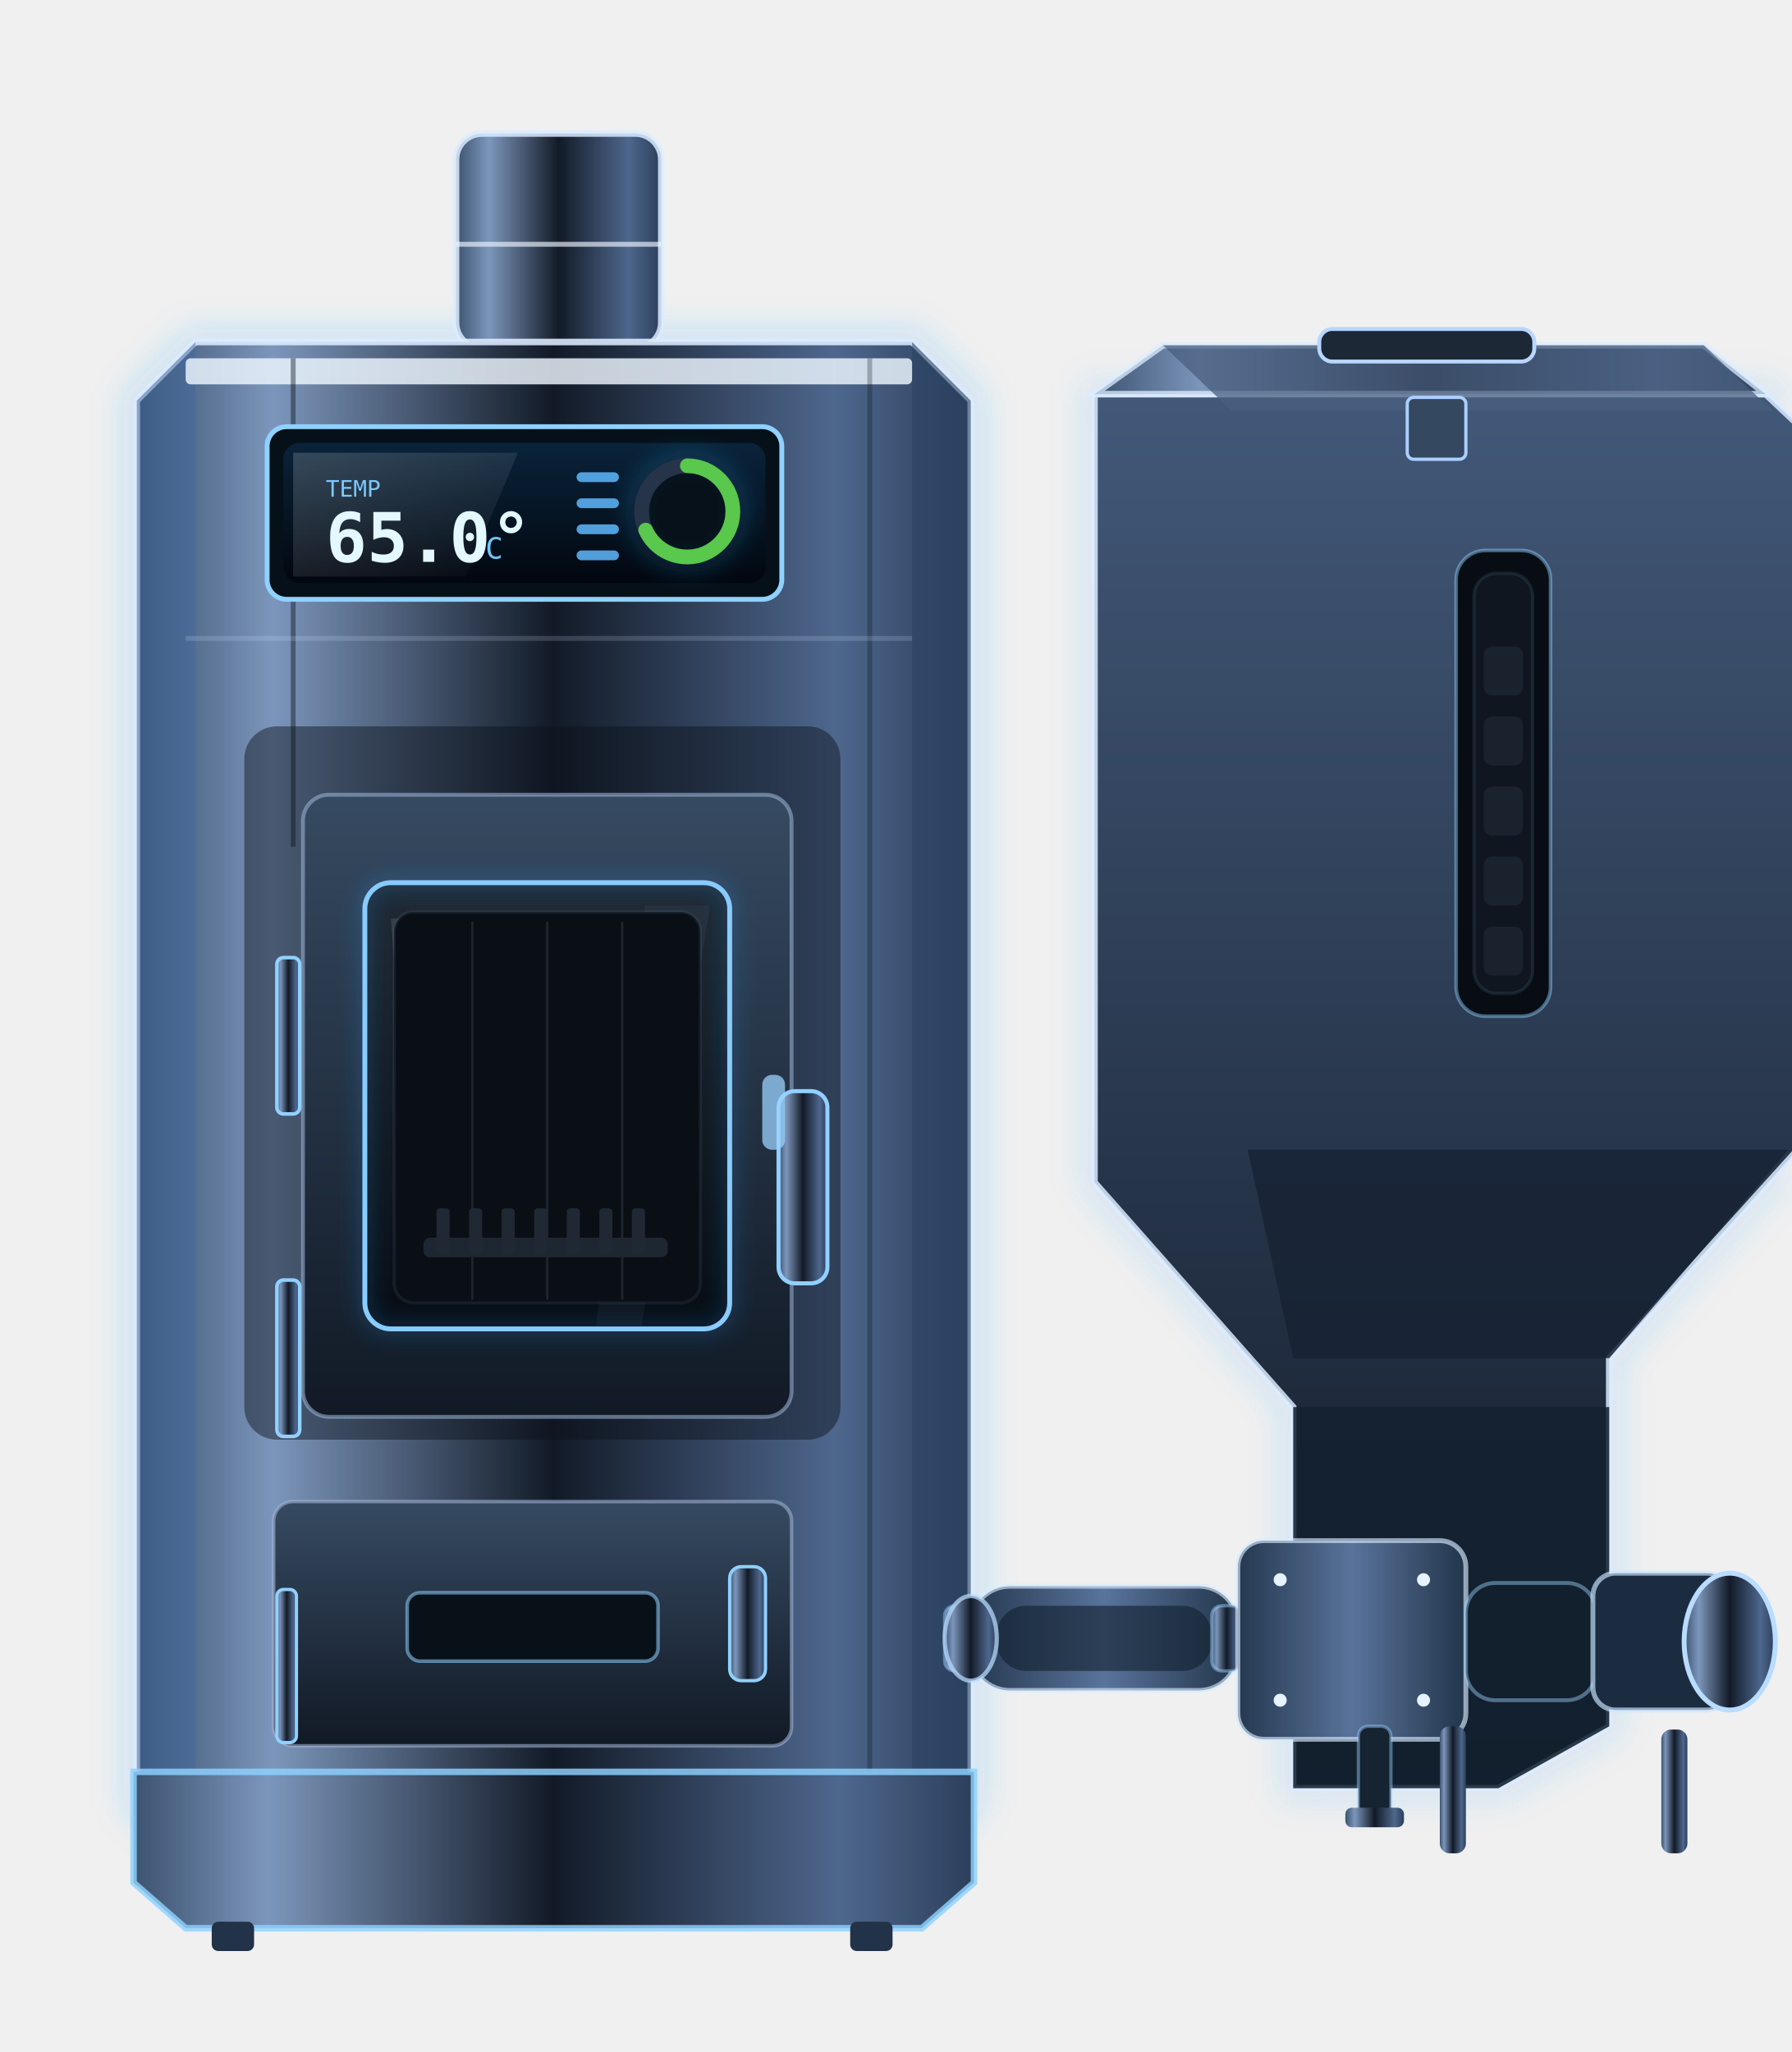
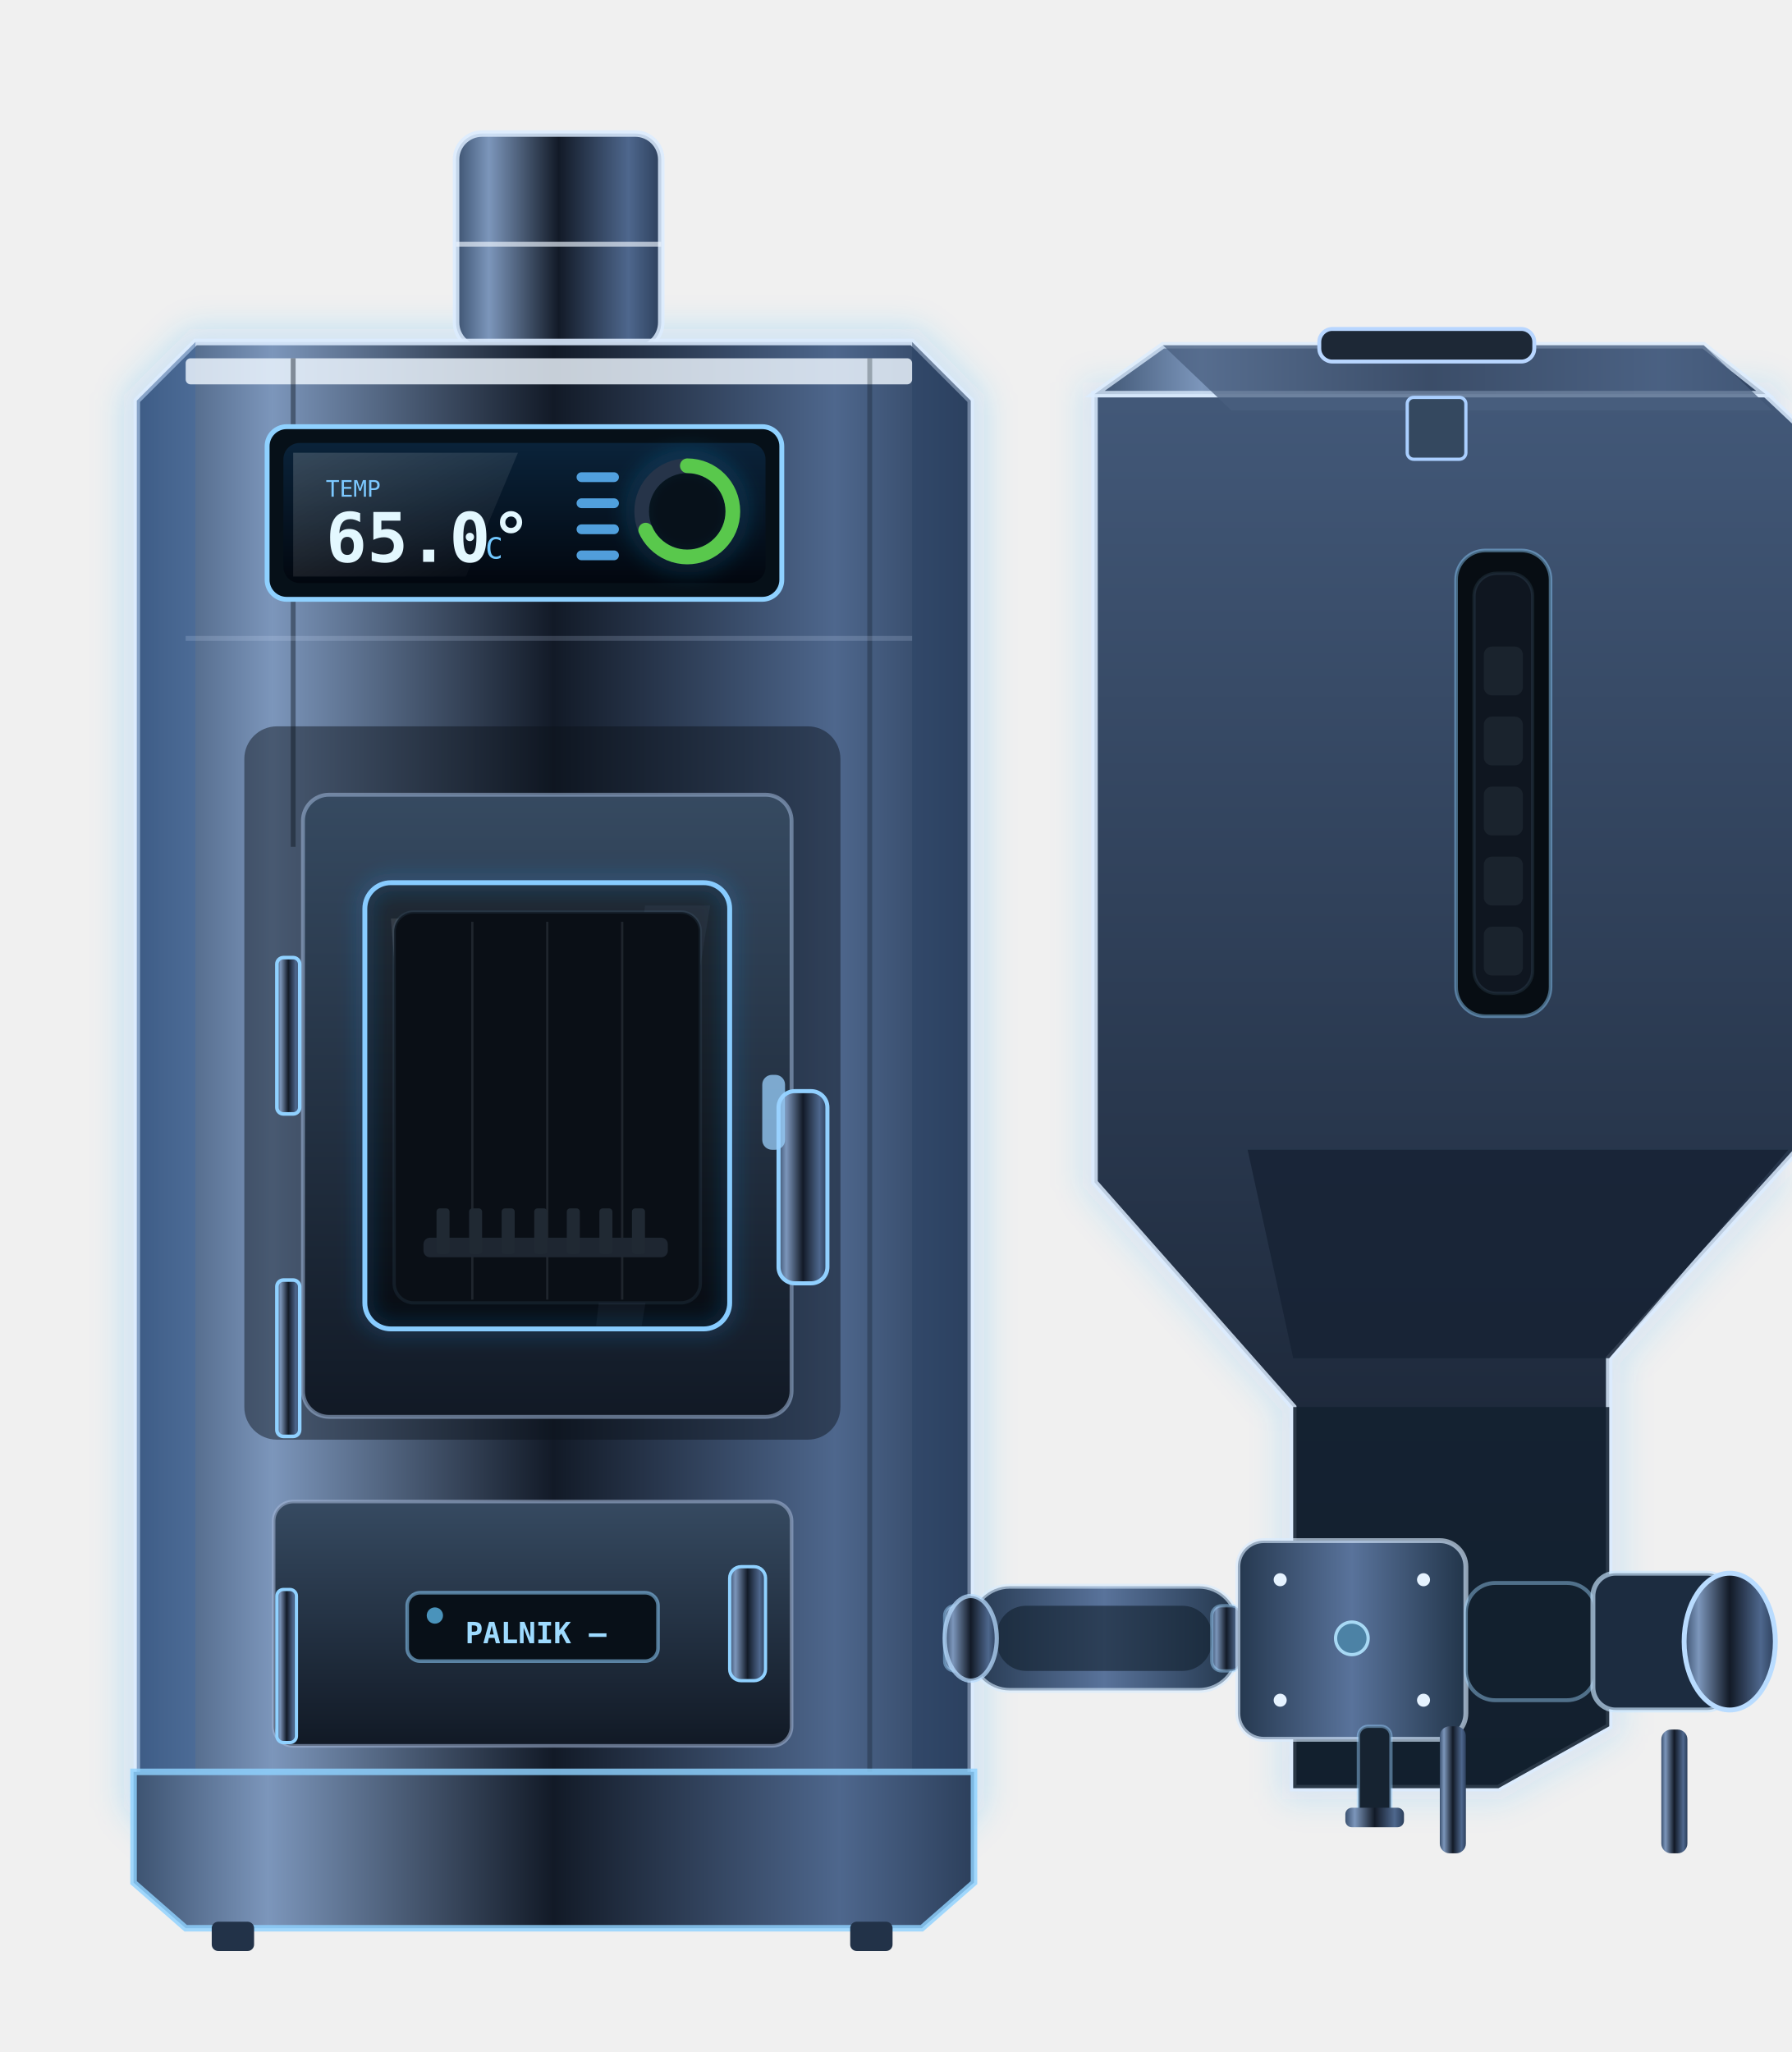
<svg xmlns="http://www.w3.org/2000/svg" viewBox="0 0 1100 1260">
  <defs>
    <linearGradient id="steelFront" x1="0" y1="0" x2="1" y2="0">
      <stop offset="0" stop-color="#3c5270" />
      <stop offset=".16" stop-color="#7c96bb" />
      <stop offset=".5" stop-color="#121a27" />
      <stop offset=".84" stop-color="#4e678d" />
      <stop offset="1" stop-color="#2c3f5b" />
    </linearGradient>
    <linearGradient id="steelPanel" x1="0" y1="0" x2="0" y2="1">
      <stop offset="0" stop-color="#364a61" />
      <stop offset="1" stop-color="#111925" />
    </linearGradient>
    <linearGradient id="edgeGlowGrad" x1="0" y1="0" x2="0" y2="1">
      <stop offset="0" stop-color="#dbe9ff" />
      <stop offset="1" stop-color="#8ecfff" />
    </linearGradient>
    <linearGradient id="darkGlass" x1="0" y1="0" x2="0" y2="1">
      <stop offset="0" stop-color="#202a35" />
      <stop offset="1" stop-color="#070c13" />
    </linearGradient>
    <linearGradient id="screenGlass" x1="0" y1="0" x2="0" y2="1">
      <stop offset="0" stop-color="#0a233a" />
      <stop offset="1" stop-color="#02070f" />
    </linearGradient>
    <linearGradient id="screenHighlight" x1="0" y1="0" x2="1" y2="1">
      <stop offset="0" stop-color="#ffffff" stop-opacity=".18" />
      <stop offset="1" stop-color="#ffffff" stop-opacity="0" />
    </linearGradient>
    <linearGradient id="hopperGrad" x1="0" y1="0" x2="0" y2="1">
      <stop offset="0" stop-color="#425878" />
      <stop offset="1" stop-color="#111926" />
    </linearGradient>
    <linearGradient id="motorGrad" x1="0" y1="0" x2="1" y2="0">
      <stop offset="0" stop-color="#25384f" />
      <stop offset=".5" stop-color="#59739b" />
      <stop offset="1" stop-color="#22354a" />
    </linearGradient>
    <filter id="blueGlow" x="-25%" y="-25%" width="150%" height="150%">
      <feGaussianBlur stdDeviation="10" />
    </filter>
    <filter id="softBlueGlow" x="-25%" y="-25%" width="150%" height="150%">
      <feGaussianBlur stdDeviation="6" />
    </filter>
    <clipPath id="pelletBurnerClip">
      <rect x="242" y="560" width="188" height="240" rx="12" />
    </clipPath>
  </defs>
  <g id="aura">
    <path d="M120 210 L560 210 L596 246 L596 1106 L560 1140 L120 1140 L84 1106 L84 246 Z" fill="none" stroke="#2aa5ff" stroke-opacity=".22" stroke-width="16" filter="url(#blueGlow)" />
    <path d="M672 242 L1084 242 L1120 276 L1120 688 L988 834 L988 1060 L920 1098 L794 1098 L794 864 L672 726 Z" fill="none" stroke="#2aa5ff" stroke-opacity=".18" stroke-width="14" filter="url(#blueGlow)" />
  </g>
  <g id="chimney">
    <rect x="280" y="82" width="126" height="132" rx="16" fill="url(#steelFront)" stroke="#dcecff" stroke-opacity=".85" stroke-width="4" />
    <line x1="280" y1="150" x2="406" y2="150" stroke="#edf5ff" stroke-opacity=".66" stroke-width="3" />
  </g>
  <g id="stoveBody">
    <path d="M120 210 L560 210 L596 246 L596 1106 L560 1140 L120 1140 L84 1106 L84 246 Z" fill="url(#steelFront)" stroke="#dcecff" stroke-opacity=".88" stroke-width="4" />
    <path d="M84 246 L120 210 V1140 L84 1106 Z" fill="#40699f" opacity=".48" />
    <path d="M560 210 L596 246 V1106 L560 1140 Z" fill="#2a4263" opacity=".56" />
    <rect x="114" y="220" width="446" height="16" rx="3" fill="#eef6ff" opacity=".82" />
    <line x1="180" y1="220" x2="180" y2="520" stroke="#0a121b" stroke-opacity=".42" stroke-width="3" />
    <line x1="534" y1="220" x2="534" y2="1140" stroke="#0a121b" stroke-opacity=".28" stroke-width="3" />
    <line x1="114" y1="392" x2="560" y2="392" stroke="#d6e8ff" stroke-opacity=".18" stroke-width="3" />
  </g>
  <g id="displayPanel">
    <rect x="164" y="262" width="316" height="106" rx="12" fill="#061018" stroke="#8fd1ff" stroke-width="3" />
    <rect x="174" y="272" width="296" height="86" rx="10" fill="url(#screenGlass)" />
    <path d="M180 278 H318 L286 354 H180 Z" fill="url(#screenHighlight)" />
    <text x="200" y="305" font-size="14" fill="#7cc8ff" font-family="monospace">TEMP</text>
+     <text id="pelletTestIndicator" x="312" y="298" text-anchor="end" font-size="15" font-family="monospace" font-weight="700" fill="#f8bf73" visibility="hidden">TEST</text>
    <text id="tempValue" x="200" y="345" font-size="42" fill="#e3f8ff" font-family="monospace" font-weight="700">65.0°</text>
    <text x="298" y="343" font-size="18" fill="#72c8ff" font-family="monospace">C</text>
    <g opacity=".84" fill="#5fb9ff">
      <rect x="354" y="290" width="26" height="6" rx="3" />
      <rect x="354" y="306" width="26" height="6" rx="3" />
      <rect x="354" y="322" width="26" height="6" rx="3" />
      <rect x="354" y="338" width="26" height="6" rx="3" />
    </g>
    <circle cx="422" cy="314" r="28" fill="#07111a" stroke="#88d0ff" stroke-width="4" />
    <circle id="statusRingGlow" cx="422" cy="314" r="34" fill="none" stroke="#2ab2ff" stroke-opacity=".26" stroke-width="6" filter="url(#softBlueGlow)" />
    <path d="M422 286 A 28 28 0 1 1 421.9 286" fill="none" stroke="#263449" stroke-width="9" stroke-linecap="round" />
    <path id="statusArc" d="M422 286 A 28 28 0 1 1 421.9 286" fill="none" stroke="#59c84c" stroke-width="9" stroke-linecap="round" stroke-dasharray="120 176" />
  </g>
  <g id="doorSection">
    <rect x="150" y="446" width="366" height="438" rx="20" fill="#0b121b" opacity=".46" />
    <rect x="186" y="488" width="300" height="382" rx="16" fill="url(#steelPanel)" stroke="#9eb4d6" stroke-opacity=".56" stroke-width="2.4" />
    <rect x="224" y="542" width="224" height="274" rx="16" fill="url(#darkGlass)" stroke="#92d1ff" stroke-width="3" />
    <rect id="doorGlowFrame" x="224" y="542" width="224" height="274" rx="16" fill="none" stroke="#2aa5ff" stroke-opacity=".18" stroke-width="10" filter="url(#softBlueGlow)" />
    <path d="M240 564 h46 v178 l-32 0 z" fill="#ffffff" opacity=".10" />
    <path d="M436 556 h-40 l-30 258 h28 z" fill="#a4d8ff" opacity=".05" />
    <g id="emptyBurner">
      <rect x="242" y="560" width="188" height="240" rx="12" fill="#0a0f16" />
      <rect x="242" y="560" width="188" height="240" rx="12" fill="none" stroke="#8ecfff" stroke-opacity=".08" stroke-width="2" />
      <g opacity=".10" stroke="#ddeaff" stroke-width="1.4">
        <line x1="290" y1="566" x2="290" y2="798" />
        <line x1="336" y1="566" x2="336" y2="798" />
        <line x1="382" y1="566" x2="382" y2="798" />
      </g>
      <rect x="260" y="760" width="150" height="12" rx="4" fill="#1e2631" />
      <g fill="#202933">
        <rect x="268" y="742" width="8" height="28" rx="2" />
        <rect x="288" y="742" width="8" height="28" rx="2" />
        <rect x="308" y="742" width="8" height="28" rx="2" />
        <rect x="328" y="742" width="8" height="28" rx="2" />
        <rect x="348" y="742" width="8" height="28" rx="2" />
        <rect x="368" y="742" width="8" height="28" rx="2" />
        <rect x="388" y="742" width="8" height="28" rx="2" />
      </g>
      <g id="combustionSlot" />
    </g>
    <g fill="url(#steelFront)" stroke="#90d1ff" stroke-width="2.2">
      <rect x="170" y="588" width="14" height="96" rx="4" />
      <rect x="170" y="786" width="14" height="96" rx="4" />
    </g>
    <g id="mainHandle">
      <rect x="478" y="670" width="30" height="118" rx="10" fill="url(#steelFront)" stroke="#91d0ff" stroke-width="2.5" />
      <rect x="468" y="660" width="14" height="46" rx="6" fill="#9bd2ff" opacity=".74" />
    </g>
  </g>
  <g id="drawerSection">
    <rect x="168" y="922" width="318" height="150" rx="12" fill="url(#steelPanel)" stroke="#a4b7d7" stroke-opacity=".56" stroke-width="2.2" />
    <rect x="250" y="978" width="154" height="42" rx="8" fill="#081018" stroke="#8fcfff" stroke-opacity=".55" stroke-width="2.2" />
+     <circle id="burnerStatusLed" cx="267" cy="992" r="5" fill="#4a93bb" />
+     <text id="burnerStatusText" x="329" y="1009" font-size="18" text-anchor="middle" font-family="monospace" font-weight="700" fill="#9edbff">PALNIK —</text>
    <g fill="url(#steelFront)" stroke="#90d1ff" stroke-width="2">
      <rect x="170" y="976" width="12" height="94" rx="4" />
      <rect x="448" y="962" width="22" height="70" rx="7" />
    </g>
  </g>
  <g id="stoveBase">
    <path d="M82 1088 H598 L598 1156 L566 1184 H114 L82 1156 Z" fill="url(#steelFront)" stroke="#8fd1ff" stroke-opacity=".82" stroke-width="4" />
    <rect x="130" y="1180" width="26" height="18" rx="4" fill="#223248" />
    <rect x="522" y="1180" width="26" height="18" rx="4" fill="#223248" />
  </g>
  <g id="hopperGroup">
    <path d="M672 242 L1084 242 L1120 276 L1120 688 L988 834 L988 1060 L920 1098 L794 1098 L794 864 L672 726 Z" fill="url(#hopperGrad)" stroke="#dcecff" stroke-opacity=".84" stroke-width="4" />
    <path d="M672 242 L714 212 H1046 L1084 242 Z" fill="url(#steelFront)" stroke="#dcecff" stroke-opacity=".76" stroke-width="4" />
    <path d="M714 212 H1046 L1088 252 H756 Z" fill="#495f7f" opacity=".74" />
    <rect x="810" y="202" width="132" height="20" rx="8" fill="#1d2836" stroke="#b8d6ff" stroke-width="2.4" />
    <rect x="864" y="244" width="36" height="38" rx="4" fill="#34485f" stroke="#aacfff" stroke-width="2" />
    <rect x="894" y="338" width="58" height="286" rx="18" fill="#070d13" stroke="#8ecfff" stroke-opacity=".46" stroke-width="2.2" />
    <rect x="905" y="352" width="36" height="258" rx="14" fill="#0f1620" />
    <rect x="905" y="352" width="36" height="258" rx="14" fill="none" stroke="#9fd7ff" stroke-opacity=".10" stroke-width="2" />
    <g id="pellet-level-indicator">
      <rect id="pellet-level-1" x="911" y="569" width="24" height="30" rx="5" fill="#46535d" opacity=".2" />
      <rect id="pellet-level-2" x="911" y="526" width="24" height="30" rx="5" fill="#46535d" opacity=".2" />
      <rect id="pellet-level-3" x="911" y="483" width="24" height="30" rx="5" fill="#46535d" opacity=".2" />
      <rect id="pellet-level-4" x="911" y="440" width="24" height="30" rx="5" fill="#46535d" opacity=".2" />
      <rect id="pellet-level-5" x="911" y="397" width="24" height="30" rx="5" fill="#46535d" opacity=".2" />
    </g>
    <text id="pellet-level-warning" x="923" y="332" fill="#ff726b" text-anchor="middle" font-size="28" font-family="Arial,sans-serif" font-weight="bold" visibility="hidden">!</text>
    <path d="M766 706 H1098 L988 834 H794 Z" fill="#162234" opacity=".84" />
    <path d="M794 864 L988 864 L988 1060 L920 1098 L794 1098 Z" fill="#122030" opacity=".86" />
  </g>
  <g id="connectionPipe">
    <rect x="596" y="974" width="164" height="64" rx="24" fill="url(#motorGrad)" stroke="#d7ebff" stroke-opacity=".62" stroke-width="3" />
    <rect x="612" y="986" width="132" height="40" rx="18" fill="#12202e" opacity=".62" />
    <rect x="580" y="986" width="20" height="40" rx="6" fill="url(#steelFront)" stroke="#9fd5ff" stroke-opacity=".46" stroke-width="2" />
    <rect x="744" y="986" width="18" height="40" rx="6" fill="url(#steelFront)" stroke="#9fd5ff" stroke-opacity=".46" stroke-width="2" />
    <ellipse cx="596" cy="1006" rx="16" ry="26" fill="url(#steelFront)" stroke="#b9dcff" stroke-opacity=".72" stroke-width="2.6" />
  </g>
  <g id="feedSystem">
    <rect x="760" y="946" width="140" height="122" rx="16" fill="url(#motorGrad)" stroke="#d7ebff" stroke-opacity=".64" stroke-width="3" />
    <rect x="900" y="972" width="80" height="72" rx="18" fill="#12202e" stroke="#9fd5ff" stroke-opacity=".44" stroke-width="2.4" />
    <rect x="978" y="966" width="84" height="84" rx="14" fill="#1c2c40" stroke="#cae6ff" stroke-opacity=".66" stroke-width="3" />
    <ellipse cx="1062" cy="1008" rx="28" ry="42" fill="url(#steelFront)" stroke="#b9dcff" stroke-width="3" />
    <rect x="884" y="1060" width="16" height="78" rx="6" fill="url(#steelFront)" />
    <rect x="1020" y="1062" width="16" height="76" rx="6" fill="url(#steelFront)" />
    <rect x="834" y="1060" width="20" height="56" rx="6" fill="#162331" stroke="#99d1ff" stroke-opacity=".45" stroke-width="2" />
    <rect x="826" y="1110" width="36" height="12" rx="4" fill="url(#steelFront)" />
    <circle cx="786" cy="970" r="4" fill="#e6f3ff" />
    <circle cx="874" cy="970" r="4" fill="#e6f3ff" />
    <circle cx="786" cy="1044" r="4" fill="#e6f3ff" />
    <circle cx="874" cy="1044" r="4" fill="#e6f3ff" />
+     <circle id="pelletFeedLed" cx="830" cy="1006" r="10" fill="#4c82a5" stroke="#a8d9f4" stroke-width="2" />
  </g>
</svg>
